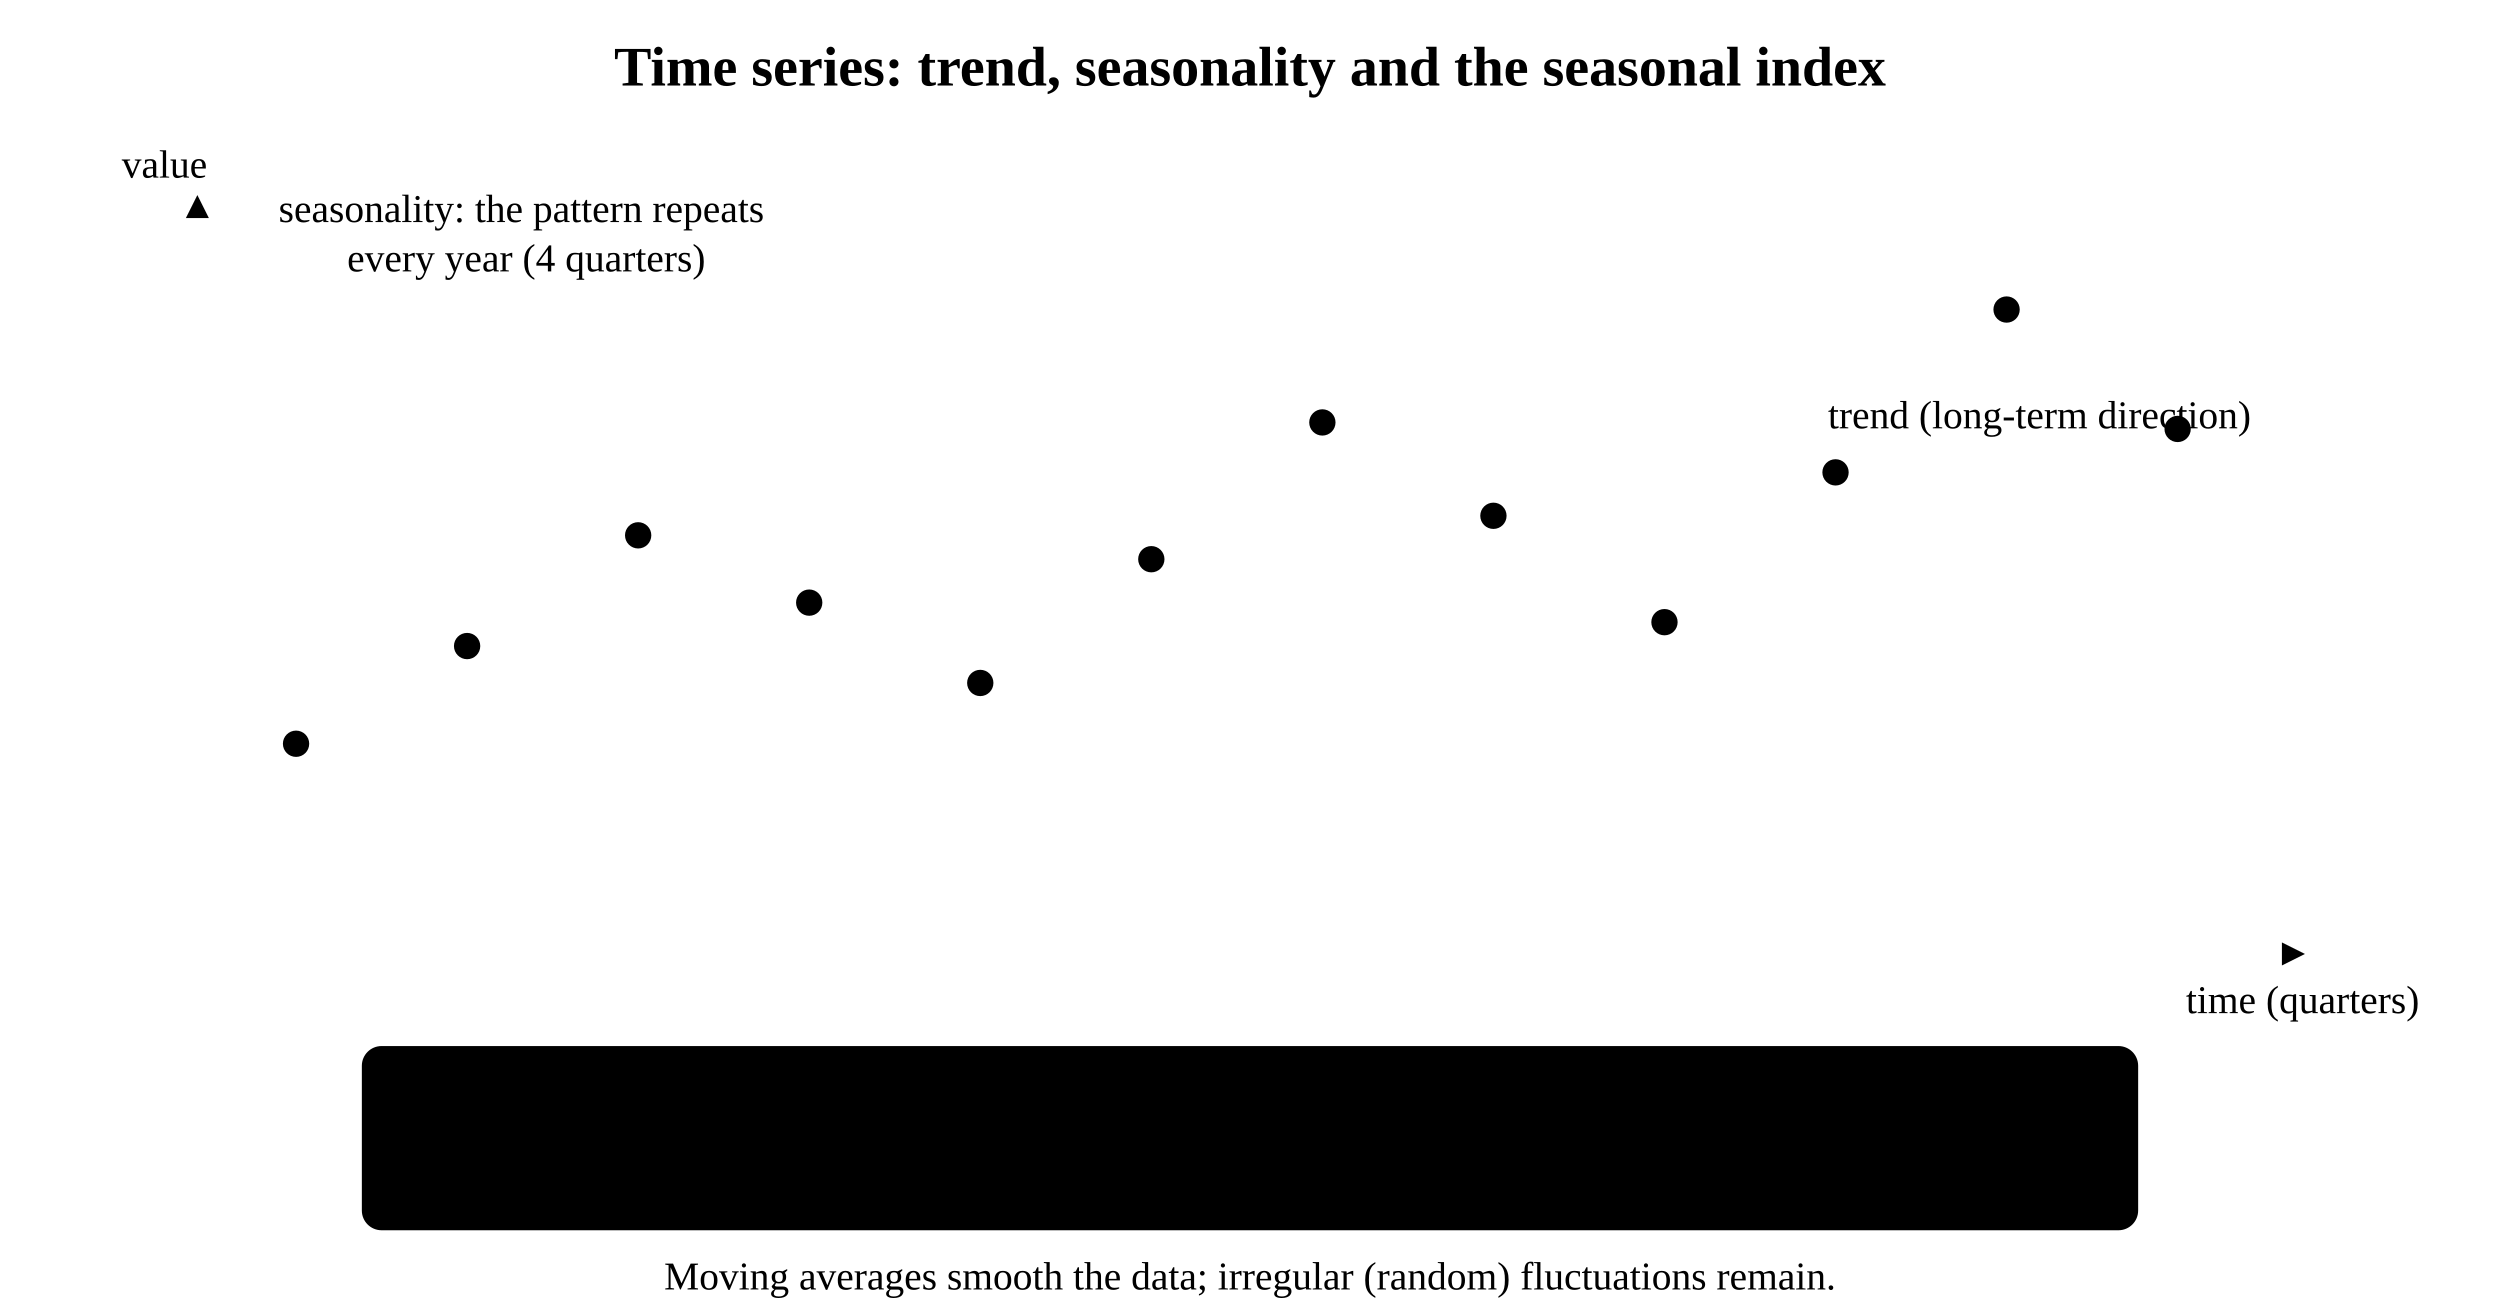
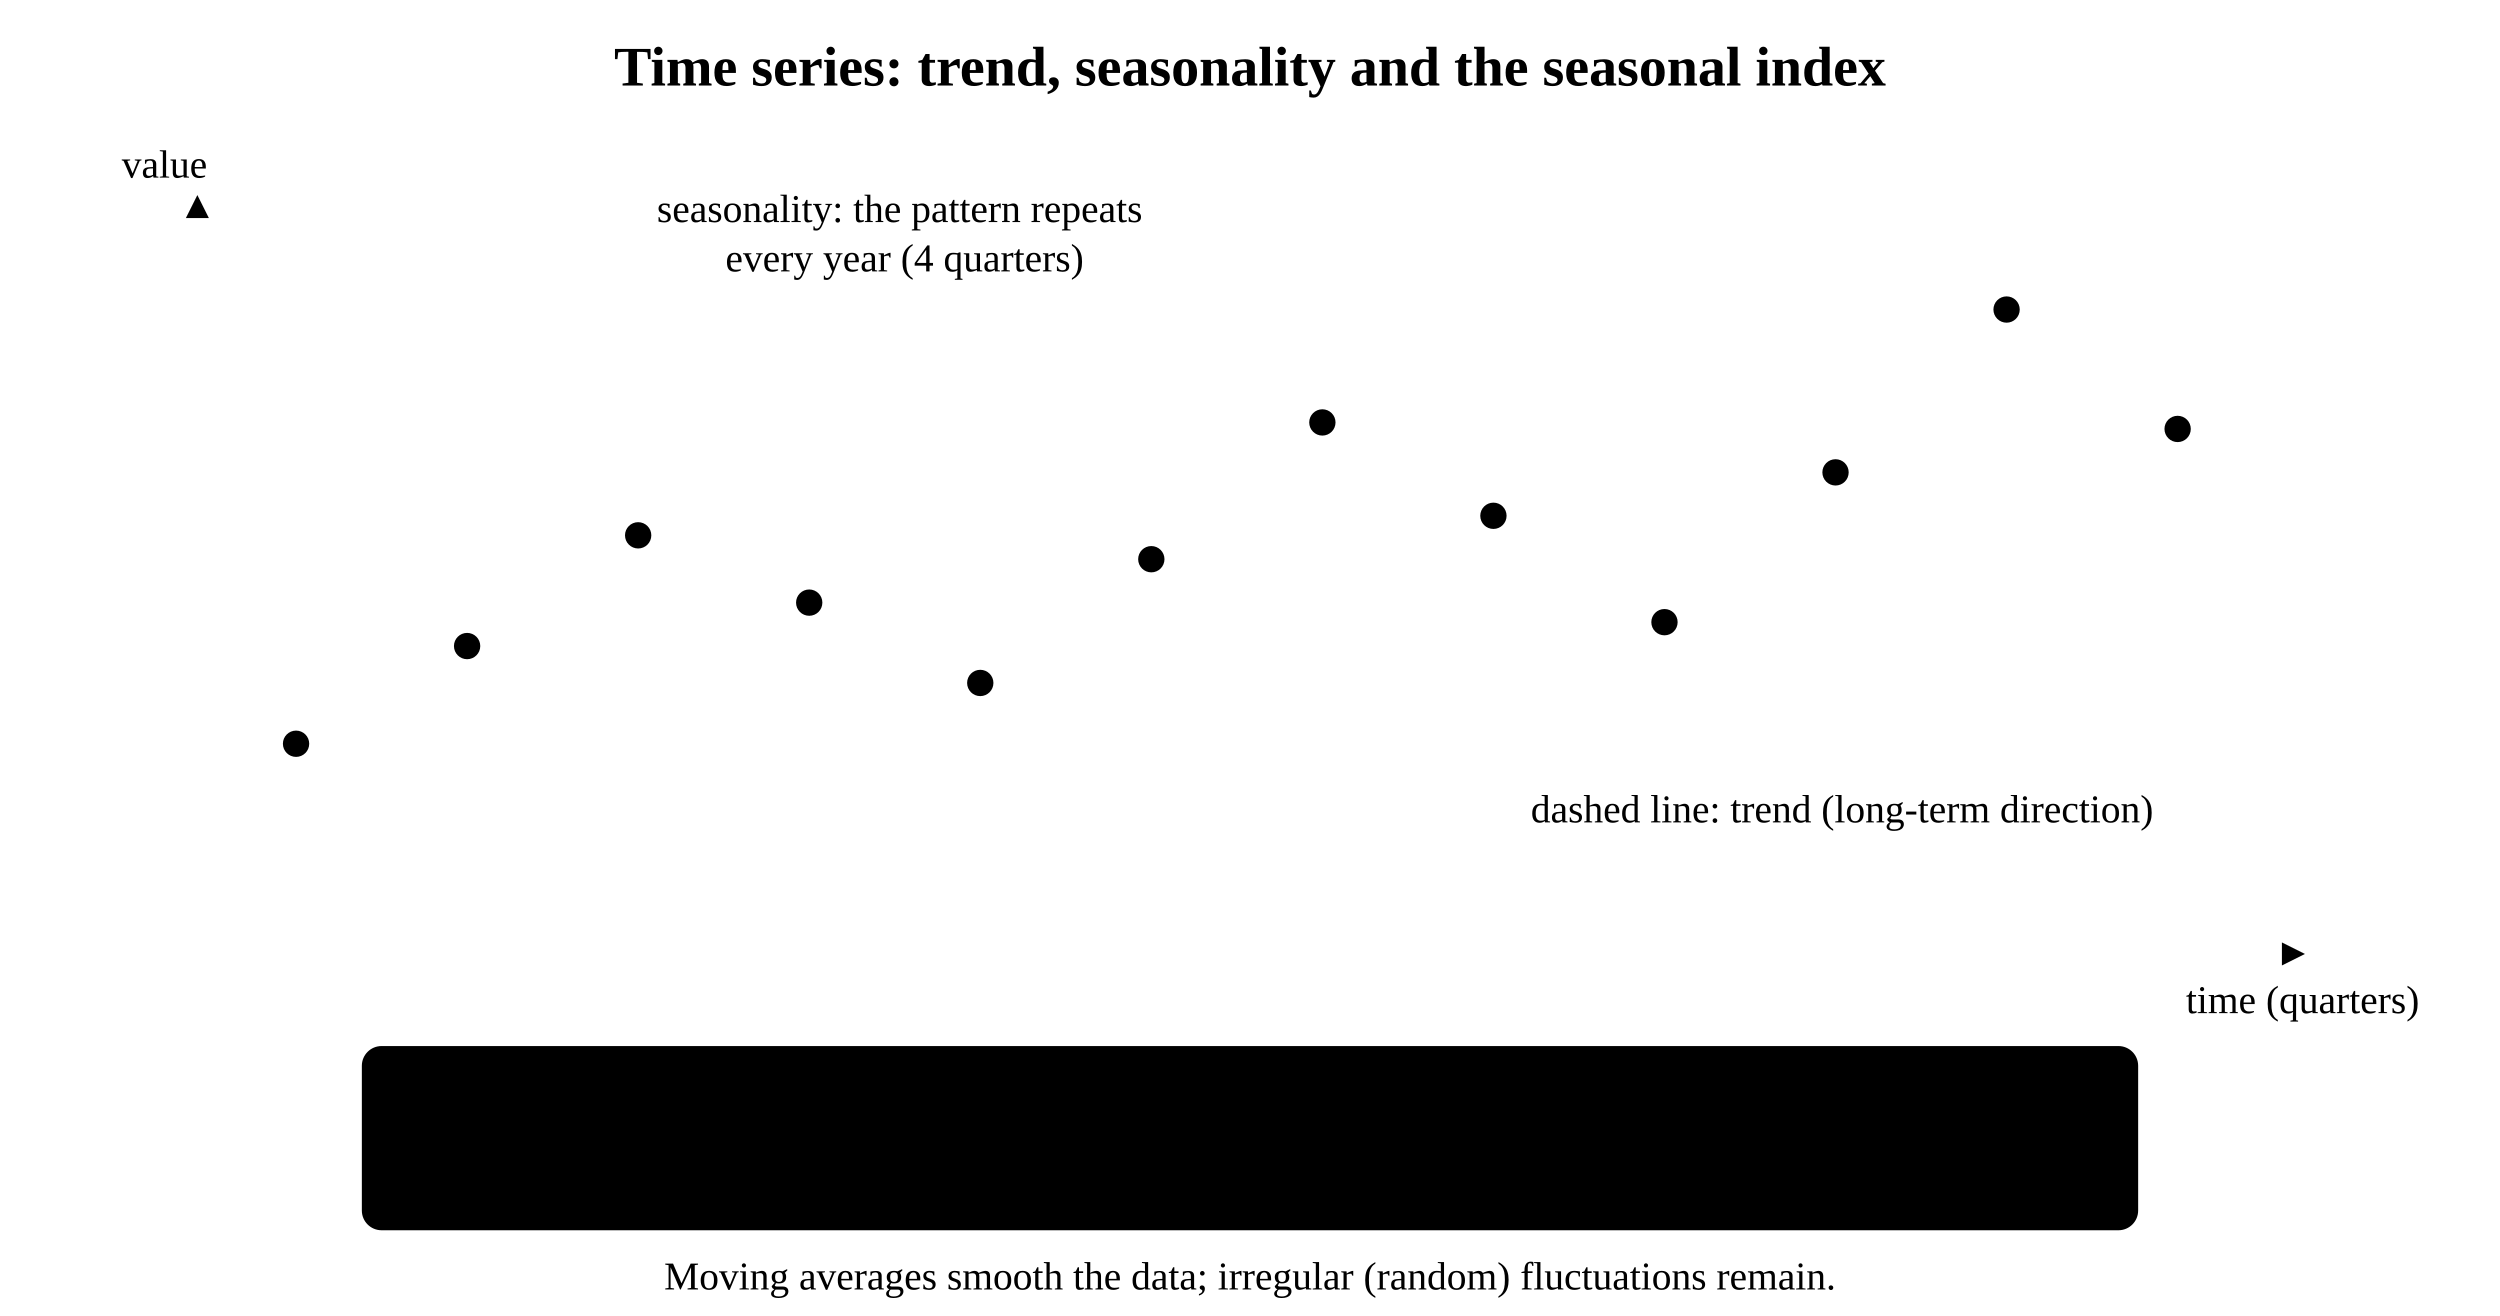
<svg xmlns="http://www.w3.org/2000/svg" viewBox="0 0 760 400" role="img" aria-label="Quarterly time series with a rising trend and a repeating seasonal pattern" class="dg">
  <defs>
    <marker id="ah-time-series" viewBox="0 0 10 10" refX="9" refY="5" markerWidth="7" markerHeight="7" orient="auto-start-reverse">
      <path d="M0 0L10 5L0 10z" class="ah" />
    </marker>
  </defs>
  <text x="380" y="26" text-anchor="middle" class="tt" font-size="17" font-weight="700">Time series: trend, seasonality and the seasonal index</text>
  <line x1="60" y1="290" x2="60" y2="60" class="ar" marker-end="url(#ah-time-series)" />
  <line x1="60" y1="290" x2="700" y2="290" class="ar" marker-end="url(#ah-time-series)" />
  <text x="700" y="308" text-anchor="middle" class="t2" font-size="12">time (quarters)</text>
  <text x="50" y="54" text-anchor="middle" class="t2" font-size="12">value</text>
  <line x1="90" y1="203.0" x2="662" y2="130.4" class="lnb" stroke-dasharray="5 4" />
  <polyline points="90.0,226.1 142.0,196.4 194.0,162.7 246.0,183.2 298.0,207.6 350.0,170.0 402.0,128.4 454.0,156.8 506.0,189.1 558.0,143.6 610.0,94.1 662.0,130.4" class="lnr" fill="none" />
  <circle cx="90" cy="226.1" r="4" class="dotr" />
  <circle cx="142" cy="196.4" r="4" class="dotr" />
  <circle cx="194" cy="162.74" r="4" class="dotr" />
  <circle cx="246" cy="183.2" r="4" class="dotr" />
  <circle cx="298" cy="207.62" r="4" class="dotr" />
  <circle cx="350" cy="170.0" r="4" class="dotr" />
  <circle cx="402" cy="128.42" r="4" class="dotr" />
  <circle cx="454" cy="156.8" r="4" class="dotr" />
  <circle cx="506" cy="189.14" r="4" class="dotr" />
  <circle cx="558" cy="143.6" r="4" class="dotr" />
  <circle cx="610" cy="94.1" r="4" class="dotr" />
  <circle cx="662" cy="130.4" r="4" class="dotr" />
-   <text x="620" y="130.2" text-anchor="middle" class="tb" font-size="12">trend (long-term direction)</text>
-   <text x="160" y="75" text-anchor="middle" class="tr" font-size="12">
-     <tspan x="160" y="67.5">seasonality: the pattern repeats</tspan>
-     <tspan x="160" y="82.5">every year (4 quarters)</tspan>
+   <text x="560" y="250" text-anchor="middle" class="tb" font-size="12">dashed line: trend (long-term direction)</text>
+   <text x="275" y="75" text-anchor="middle" class="tr" font-size="12">
+     <tspan x="275" y="67.5">seasonality: the pattern repeats</tspan>
+     <tspan x="275" y="82.5">every year (4 quarters)</tspan>
  </text>
  <rect x="110" y="318" width="540" height="56" rx="6" class="box" />
  <text x="380" y="340" text-anchor="middle" class="t" font-size="12">seasonal index = season ÷ that year's average (averaged over years)</text>
  <text x="380" y="360" text-anchor="middle" class="t2" font-size="11">deseasonalised = actual ÷ index. The indices sum to the number of seasons.</text>
  <text x="380" y="392" text-anchor="middle" class="t2" font-size="12">Moving averages smooth the data; irregular (random) fluctuations remain.</text>
</svg>
